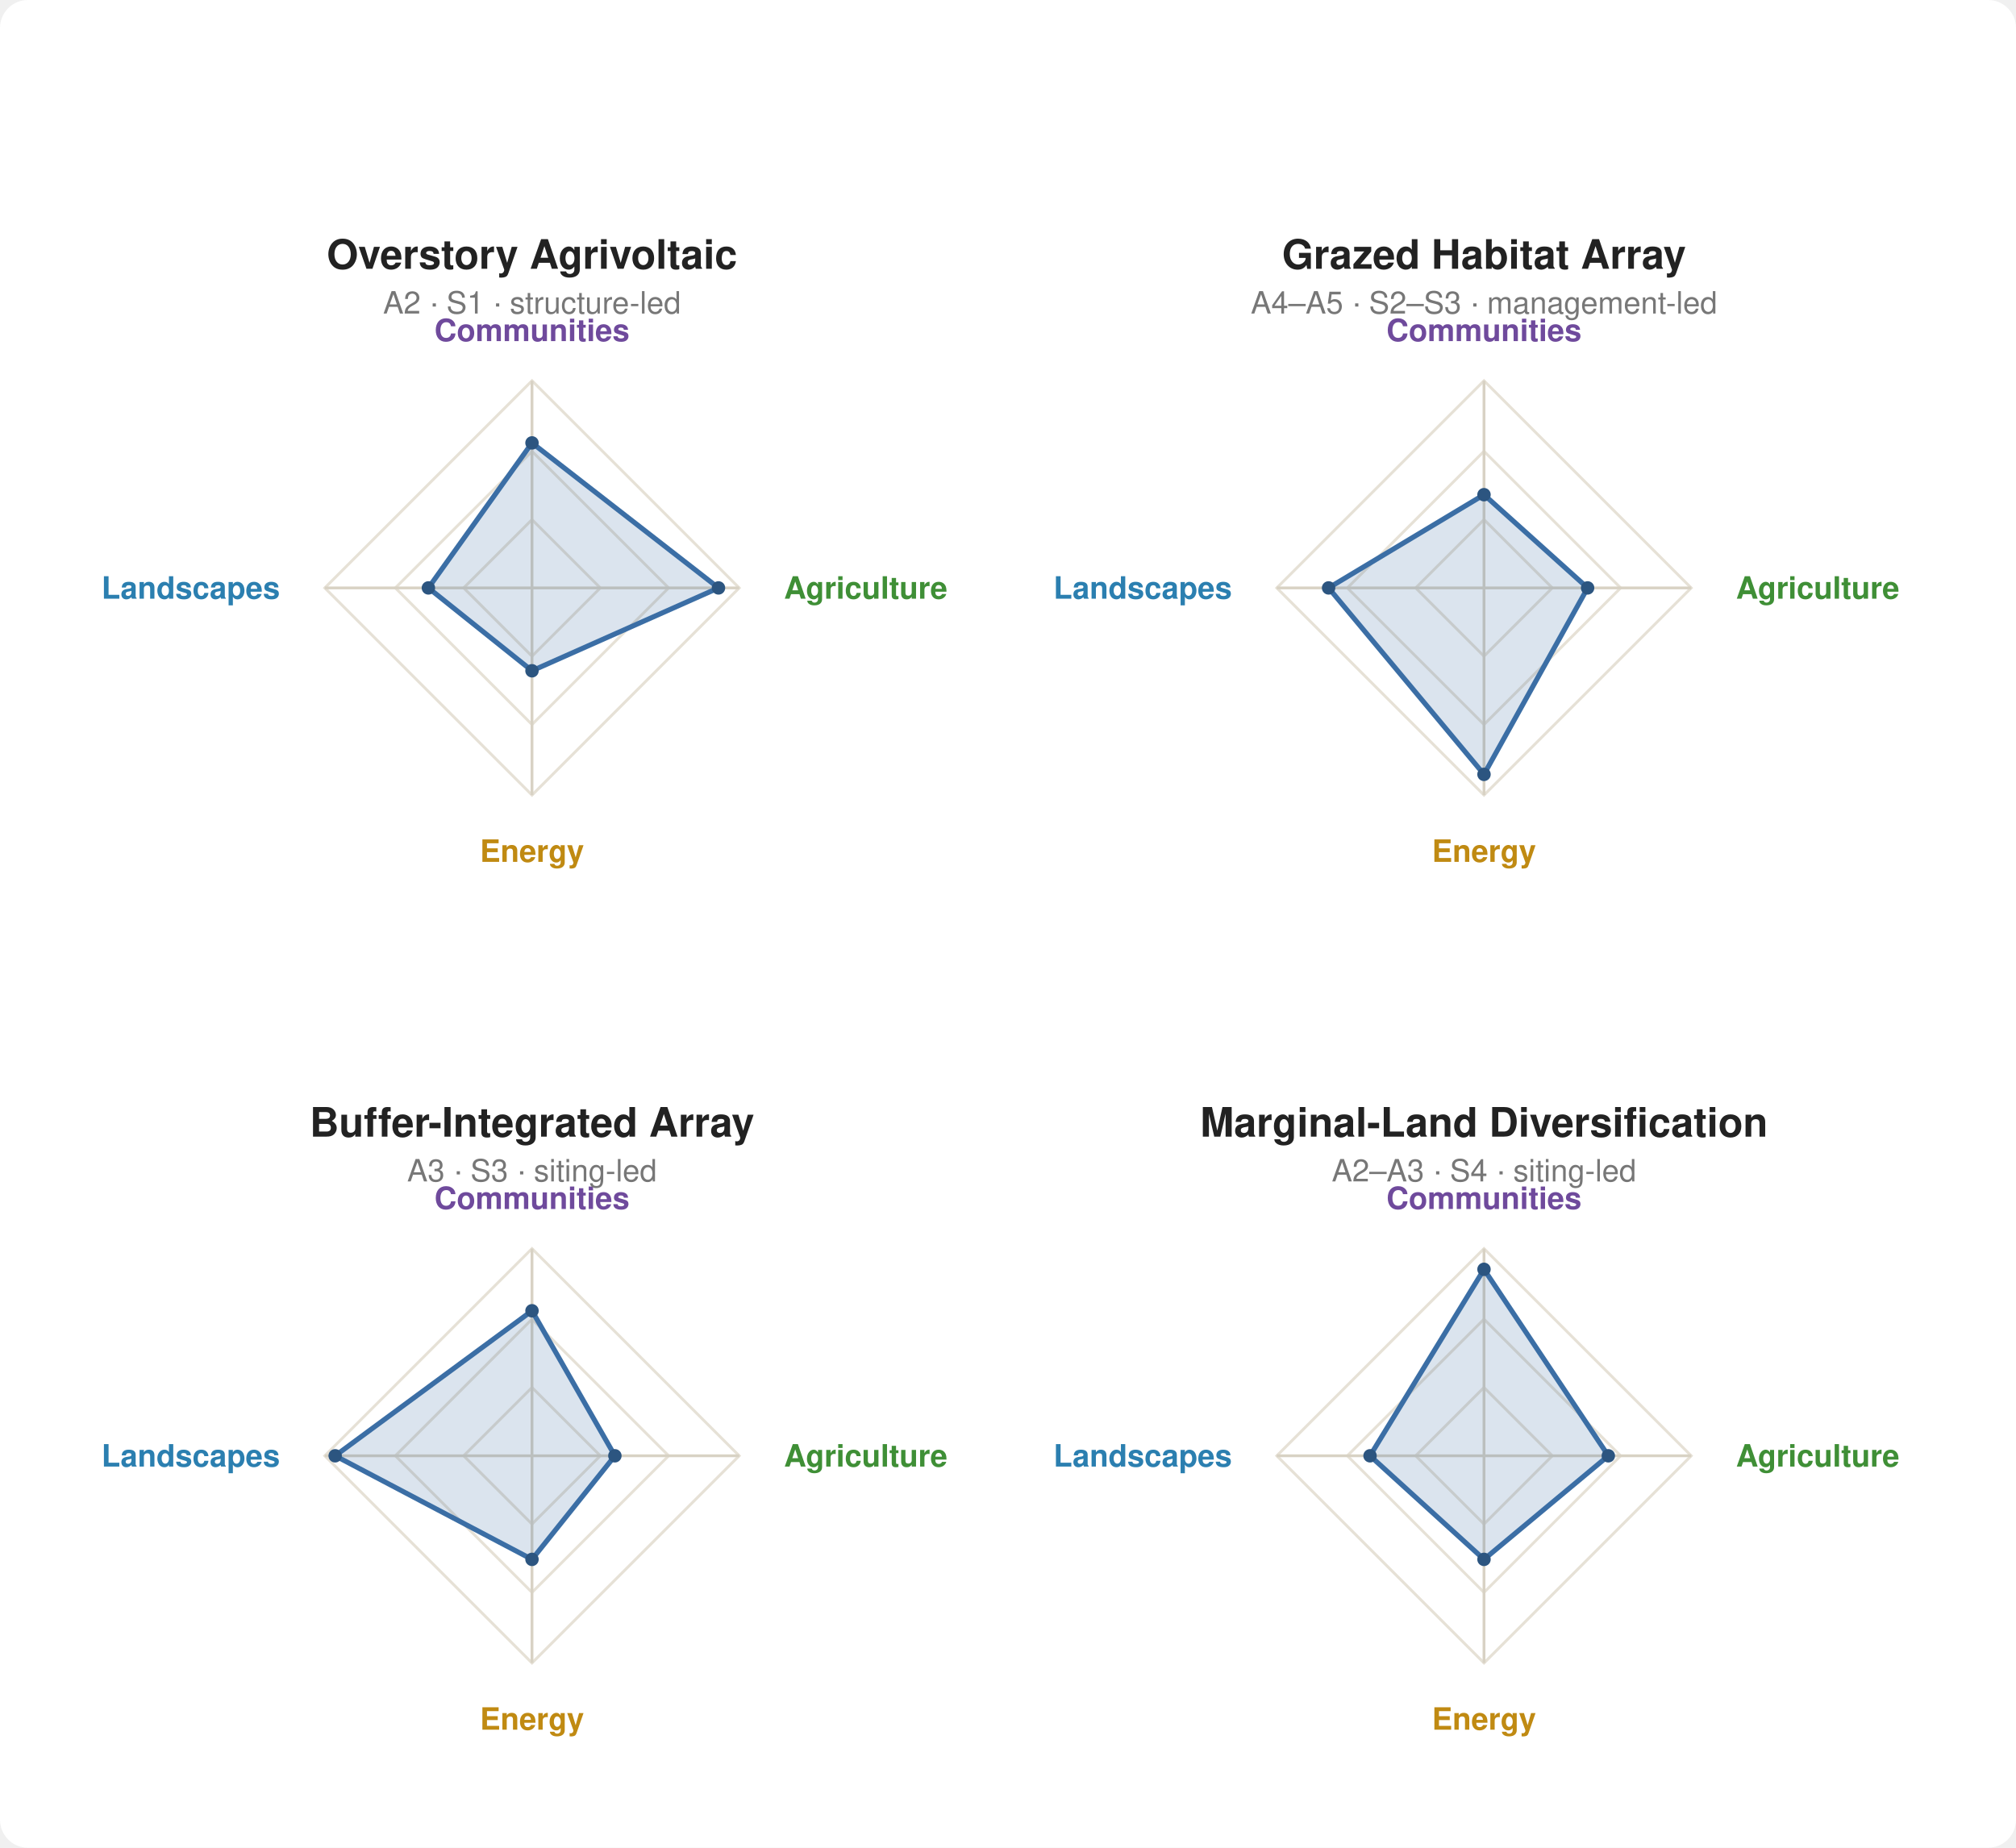
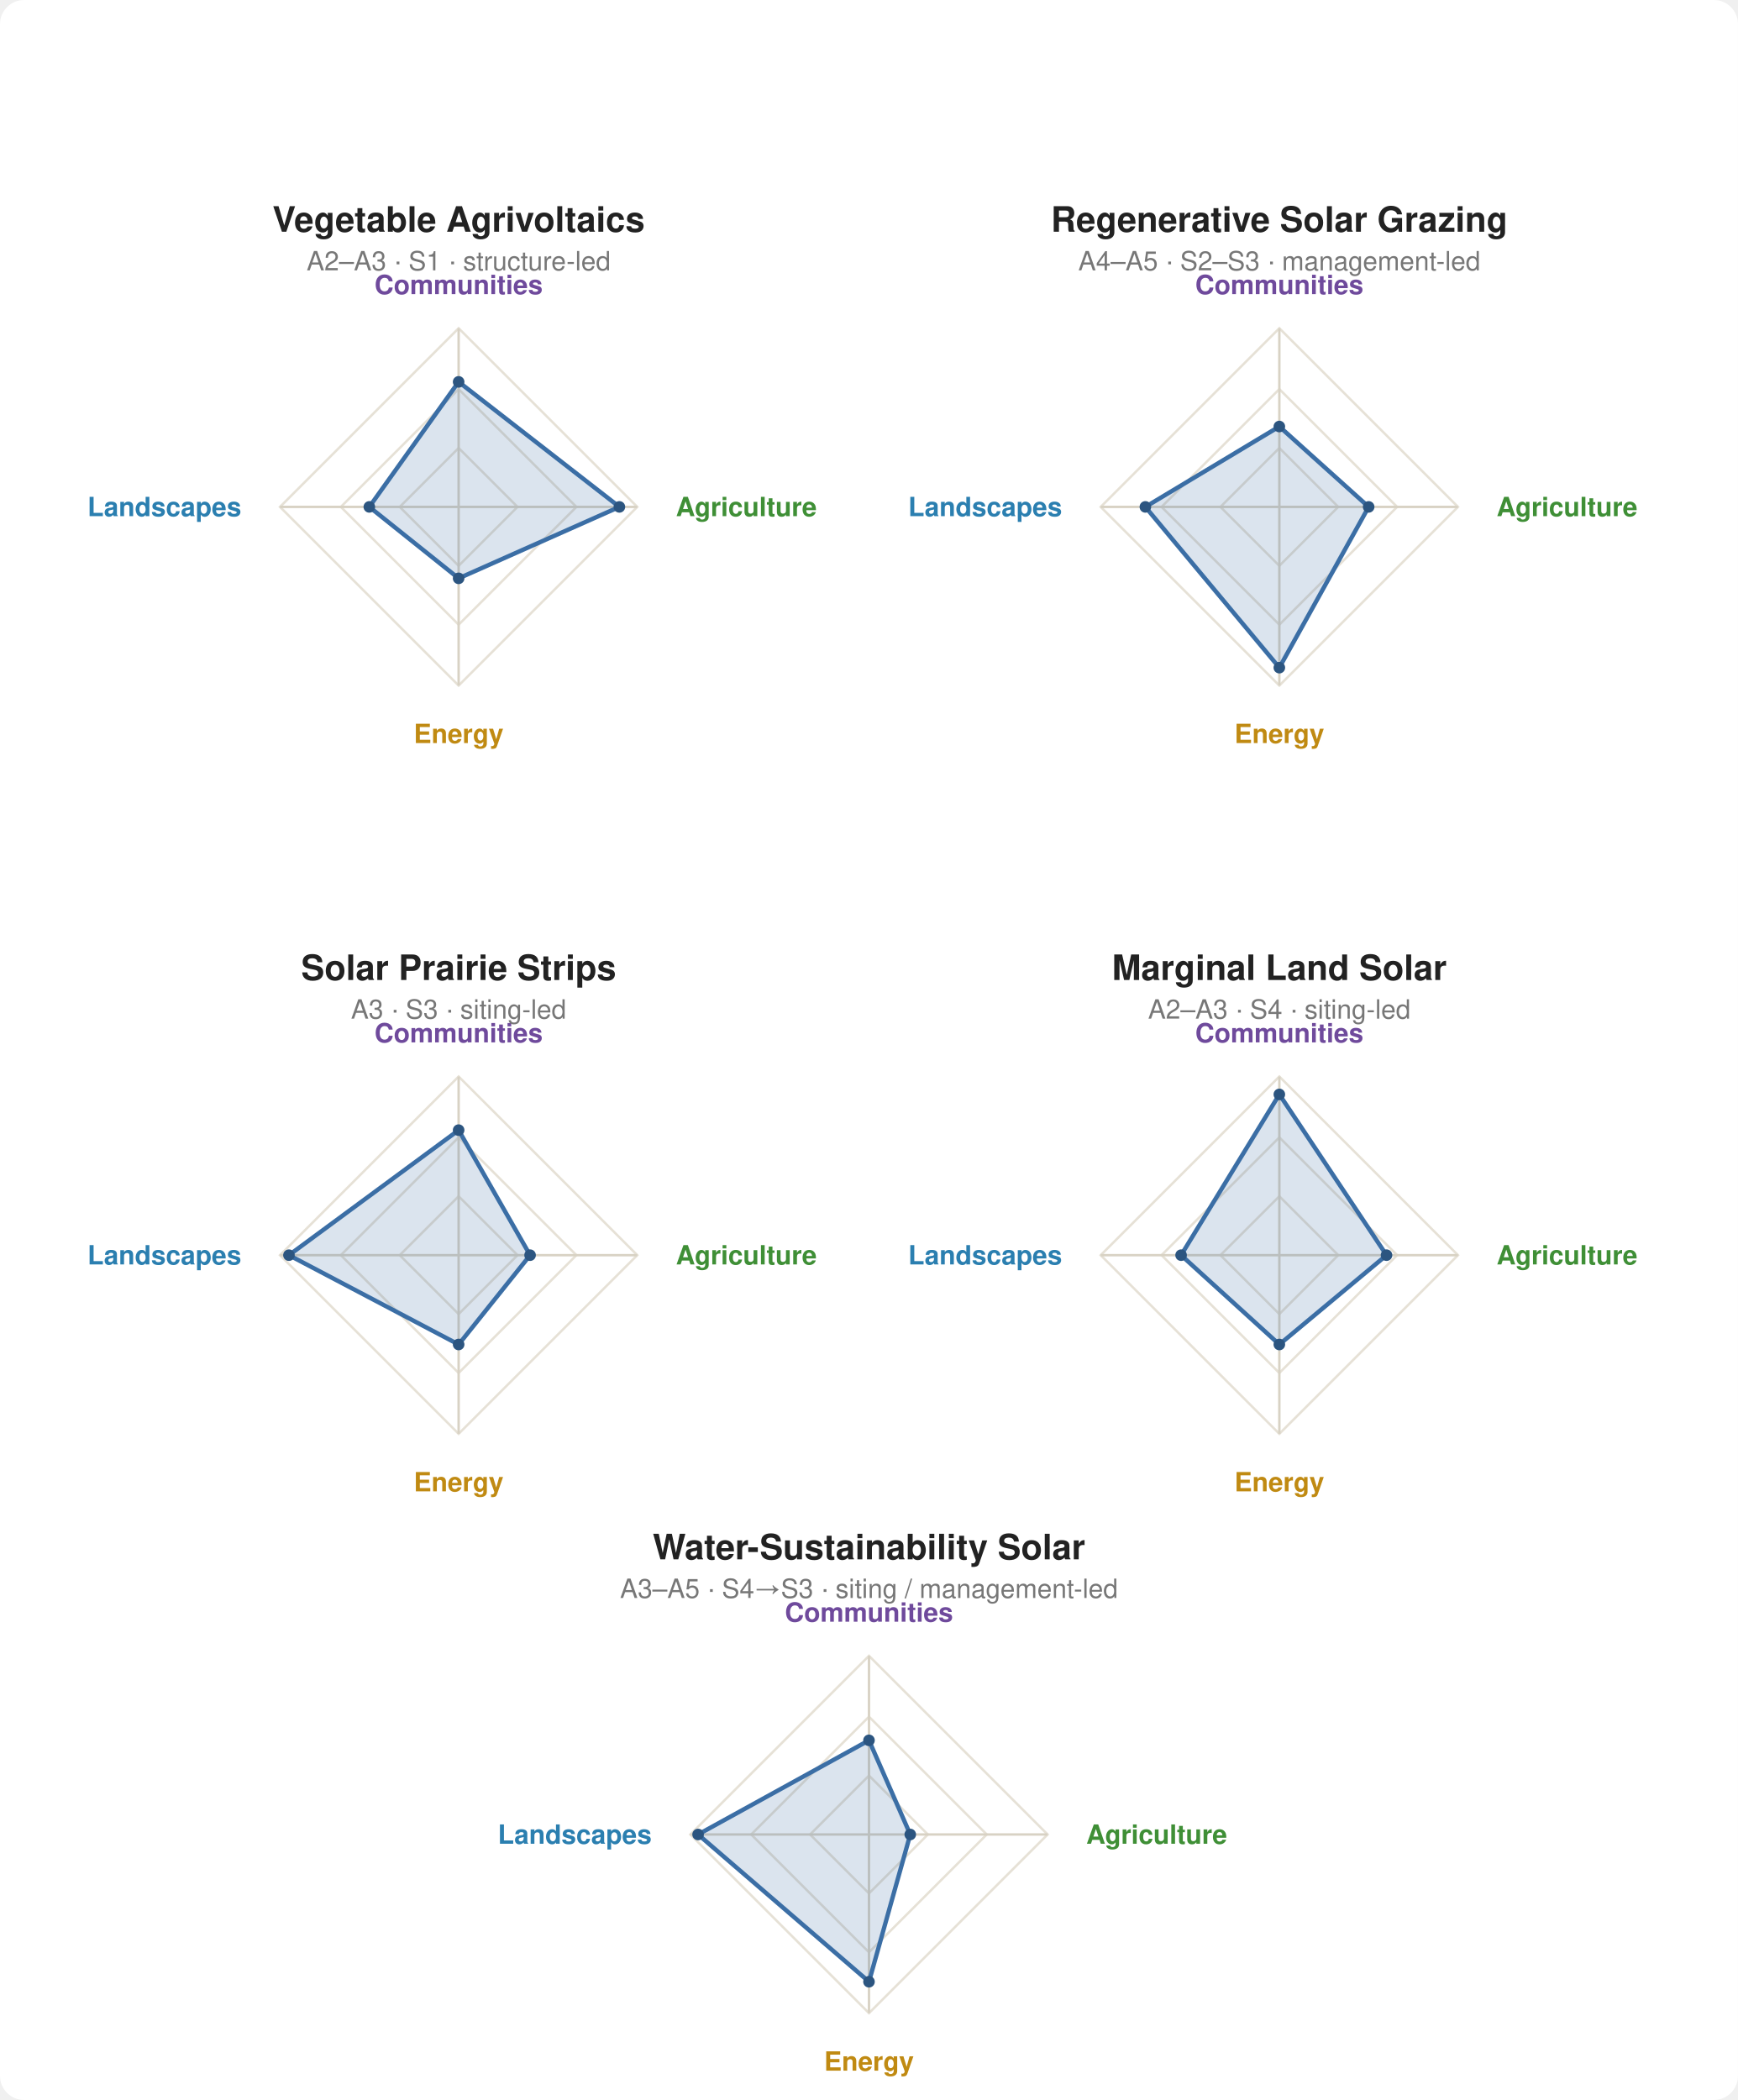
- <svg xmlns="http://www.w3.org/2000/svg" viewBox="0 0 720 660" font-family="Helvetica, Arial, sans-serif">
-   <rect width="720" height="660" rx="10" fill="#ffffff" />
+ <svg xmlns="http://www.w3.org/2000/svg" viewBox="0 0 720 870" font-family="Helvetica, Arial, sans-serif">
+   <rect width="720" height="870" rx="10" fill="#ffffff" />
  <polygon points="190.0,185.6 214.4,210.0 190.0,234.4 165.6,210.0" fill="none" stroke="#e6e1d6" stroke-width="1" />
  <polygon points="190.0,161.2 238.8,210.0 190.0,258.8 141.2,210.0" fill="none" stroke="#e6e1d6" stroke-width="1" />
  <polygon points="190.0,136.0 264.0,210.0 190.0,284.0 116.0,210.0" fill="none" stroke="#e6e1d6" stroke-width="1" />
  <line x1="190" y1="210" x2="190.0" y2="136.0" stroke="#d8d2c4" stroke-width="1" />
  <text x="190" y="118" fill="#6f4a9c" font-size="11" font-weight="600" text-anchor="middle" dominant-baseline="middle">Communities</text>
  <line x1="190" y1="210" x2="264.0" y2="210.0" stroke="#d8d2c4" stroke-width="1" />
  <text x="280" y="210" fill="#3f8f36" font-size="11" font-weight="600" text-anchor="start" dominant-baseline="middle">Agriculture</text>
  <line x1="190" y1="210" x2="190.0" y2="284.0" stroke="#d8d2c4" stroke-width="1" />
  <text x="190" y="304" fill="#c08a12" font-size="11" font-weight="600" text-anchor="middle" dominant-baseline="middle">Energy</text>
  <line x1="190" y1="210" x2="116.0" y2="210.0" stroke="#d8d2c4" stroke-width="1" />
  <text x="100" y="210" fill="#2b7fb0" font-size="11" font-weight="600" text-anchor="end" dominant-baseline="middle">Landscapes</text>
  <polygon points="190.0,158.2 256.6,210.0 190.0,239.6 153.0,210.0" fill="#3b6ea5" fill-opacity="0.18" stroke="#3b6ea5" stroke-width="1.8" />
  <circle cx="190.0" cy="158.2" r="2.4" fill="#2c5580" />
  <circle cx="256.6" cy="210.0" r="2.4" fill="#2c5580" />
  <circle cx="190.0" cy="239.6" r="2.4" fill="#2c5580" />
  <circle cx="153.0" cy="210.0" r="2.4" fill="#2c5580" />
-   <text x="190" y="96" fill="#222" font-size="14.5" font-weight="700" text-anchor="middle">Overstory Agrivoltaic</text>
-   <text x="190" y="112" fill="#777" font-size="11" text-anchor="middle">A2 · S1 · structure-led</text>
+   <text x="190" y="96" fill="#222" font-size="14.5" font-weight="700" text-anchor="middle">Vegetable Agrivoltaics</text>
+   <text x="190" y="112" fill="#777" font-size="11" text-anchor="middle">A2–A3 · S1 · structure-led</text>
  <polygon points="530.0,185.6 554.4,210.0 530.0,234.4 505.6,210.0" fill="none" stroke="#e6e1d6" stroke-width="1" />
  <polygon points="530.0,161.2 578.8,210.0 530.0,258.8 481.2,210.0" fill="none" stroke="#e6e1d6" stroke-width="1" />
  <polygon points="530.0,136.0 604.0,210.0 530.0,284.0 456.0,210.0" fill="none" stroke="#e6e1d6" stroke-width="1" />
  <line x1="530" y1="210" x2="530.0" y2="136.0" stroke="#d8d2c4" stroke-width="1" />
  <text x="530" y="118" fill="#6f4a9c" font-size="11" font-weight="600" text-anchor="middle" dominant-baseline="middle">Communities</text>
  <line x1="530" y1="210" x2="604.0" y2="210.0" stroke="#d8d2c4" stroke-width="1" />
  <text x="620" y="210" fill="#3f8f36" font-size="11" font-weight="600" text-anchor="start" dominant-baseline="middle">Agriculture</text>
  <line x1="530" y1="210" x2="530.0" y2="284.0" stroke="#d8d2c4" stroke-width="1" />
  <text x="530" y="304" fill="#c08a12" font-size="11" font-weight="600" text-anchor="middle" dominant-baseline="middle">Energy</text>
  <line x1="530" y1="210" x2="456.0" y2="210.0" stroke="#d8d2c4" stroke-width="1" />
  <text x="440" y="210" fill="#2b7fb0" font-size="11" font-weight="600" text-anchor="end" dominant-baseline="middle">Landscapes</text>
  <polygon points="530.0,176.7 567.0,210.0 530.0,276.6 474.5,210.0" fill="#3b6ea5" fill-opacity="0.18" stroke="#3b6ea5" stroke-width="1.8" />
  <circle cx="530.0" cy="176.7" r="2.4" fill="#2c5580" />
  <circle cx="567.0" cy="210.0" r="2.4" fill="#2c5580" />
  <circle cx="530.0" cy="276.6" r="2.4" fill="#2c5580" />
  <circle cx="474.5" cy="210.0" r="2.4" fill="#2c5580" />
-   <text x="530" y="96" fill="#222" font-size="14.5" font-weight="700" text-anchor="middle">Grazed Habitat Array</text>
+   <text x="530" y="96" fill="#222" font-size="14.5" font-weight="700" text-anchor="middle">Regenerative Solar Grazing</text>
  <text x="530" y="112" fill="#777" font-size="11" text-anchor="middle">A4–A5 · S2–S3 · management-led</text>
  <polygon points="190.0,495.6 214.4,520.0 190.0,544.4 165.6,520.0" fill="none" stroke="#e6e1d6" stroke-width="1" />
  <polygon points="190.0,471.2 238.8,520.0 190.0,568.8 141.2,520.0" fill="none" stroke="#e6e1d6" stroke-width="1" />
  <polygon points="190.0,446.0 264.0,520.0 190.0,594.0 116.0,520.0" fill="none" stroke="#e6e1d6" stroke-width="1" />
  <line x1="190" y1="520" x2="190.0" y2="446.0" stroke="#d8d2c4" stroke-width="1" />
  <text x="190" y="428" fill="#6f4a9c" font-size="11" font-weight="600" text-anchor="middle" dominant-baseline="middle">Communities</text>
  <line x1="190" y1="520" x2="264.0" y2="520.0" stroke="#d8d2c4" stroke-width="1" />
  <text x="280" y="520" fill="#3f8f36" font-size="11" font-weight="600" text-anchor="start" dominant-baseline="middle">Agriculture</text>
  <line x1="190" y1="520" x2="190.0" y2="594.0" stroke="#d8d2c4" stroke-width="1" />
  <text x="190" y="614" fill="#c08a12" font-size="11" font-weight="600" text-anchor="middle" dominant-baseline="middle">Energy</text>
  <line x1="190" y1="520" x2="116.0" y2="520.0" stroke="#d8d2c4" stroke-width="1" />
  <text x="100" y="520" fill="#2b7fb0" font-size="11" font-weight="600" text-anchor="end" dominant-baseline="middle">Landscapes</text>
  <polygon points="190.0,468.2 219.6,520.0 190.0,557.0 119.7,520.0" fill="#3b6ea5" fill-opacity="0.18" stroke="#3b6ea5" stroke-width="1.8" />
  <circle cx="190.0" cy="468.2" r="2.4" fill="#2c5580" />
  <circle cx="219.6" cy="520.0" r="2.4" fill="#2c5580" />
  <circle cx="190.0" cy="557.0" r="2.4" fill="#2c5580" />
  <circle cx="119.7" cy="520.0" r="2.4" fill="#2c5580" />
-   <text x="190" y="406" fill="#222" font-size="14.5" font-weight="700" text-anchor="middle">Buffer-Integrated Array</text>
+   <text x="190" y="406" fill="#222" font-size="14.5" font-weight="700" text-anchor="middle">Solar Prairie Strips</text>
  <text x="190" y="422" fill="#777" font-size="11" text-anchor="middle">A3 · S3 · siting-led</text>
  <polygon points="530.0,495.6 554.4,520.0 530.0,544.4 505.6,520.0" fill="none" stroke="#e6e1d6" stroke-width="1" />
  <polygon points="530.0,471.2 578.8,520.0 530.0,568.8 481.2,520.0" fill="none" stroke="#e6e1d6" stroke-width="1" />
  <polygon points="530.0,446.0 604.0,520.0 530.0,594.0 456.0,520.0" fill="none" stroke="#e6e1d6" stroke-width="1" />
  <line x1="530" y1="520" x2="530.0" y2="446.0" stroke="#d8d2c4" stroke-width="1" />
  <text x="530" y="428" fill="#6f4a9c" font-size="11" font-weight="600" text-anchor="middle" dominant-baseline="middle">Communities</text>
  <line x1="530" y1="520" x2="604.0" y2="520.0" stroke="#d8d2c4" stroke-width="1" />
  <text x="620" y="520" fill="#3f8f36" font-size="11" font-weight="600" text-anchor="start" dominant-baseline="middle">Agriculture</text>
  <line x1="530" y1="520" x2="530.0" y2="594.0" stroke="#d8d2c4" stroke-width="1" />
  <text x="530" y="614" fill="#c08a12" font-size="11" font-weight="600" text-anchor="middle" dominant-baseline="middle">Energy</text>
  <line x1="530" y1="520" x2="456.0" y2="520.0" stroke="#d8d2c4" stroke-width="1" />
  <text x="440" y="520" fill="#2b7fb0" font-size="11" font-weight="600" text-anchor="end" dominant-baseline="middle">Landscapes</text>
  <polygon points="530.0,453.4 574.4,520.0 530.0,557.0 489.3,520.0" fill="#3b6ea5" fill-opacity="0.18" stroke="#3b6ea5" stroke-width="1.8" />
  <circle cx="530.0" cy="453.4" r="2.4" fill="#2c5580" />
  <circle cx="574.4" cy="520.0" r="2.4" fill="#2c5580" />
  <circle cx="530.0" cy="557.0" r="2.4" fill="#2c5580" />
  <circle cx="489.3" cy="520.0" r="2.4" fill="#2c5580" />
-   <text x="530" y="406" fill="#222" font-size="14.5" font-weight="700" text-anchor="middle">Marginal-Land Diversification</text>
+   <text x="530" y="406" fill="#222" font-size="14.5" font-weight="700" text-anchor="middle">Marginal Land Solar</text>
  <text x="530" y="422" fill="#777" font-size="11" text-anchor="middle">A2–A3 · S4 · siting-led</text>
+   <polygon points="360,735.6 384.4,760 360,784.4 335.6,760" fill="none" stroke="#e6e1d6" stroke-width="1" />
+   <polygon points="360,711.2 408.8,760 360,808.8 311.2,760" fill="none" stroke="#e6e1d6" stroke-width="1" />
+   <polygon points="360,686 434,760 360,834 286,760" fill="none" stroke="#e6e1d6" stroke-width="1" />
+   <line x1="360" y1="760" x2="360" y2="686" stroke="#d8d2c4" stroke-width="1" />
+   <text x="360" y="668" fill="#6f4a9c" font-size="11" font-weight="600" text-anchor="middle" dominant-baseline="middle">Communities</text>
+   <line x1="360" y1="760" x2="434" y2="760" stroke="#d8d2c4" stroke-width="1" />
+   <text x="450" y="760" fill="#3f8f36" font-size="11" font-weight="600" text-anchor="start" dominant-baseline="middle">Agriculture</text>
+   <line x1="360" y1="760" x2="360" y2="834" stroke="#d8d2c4" stroke-width="1" />
+   <text x="360" y="854" fill="#c08a12" font-size="11" font-weight="600" text-anchor="middle" dominant-baseline="middle">Energy</text>
+   <line x1="360" y1="760" x2="286" y2="760" stroke="#d8d2c4" stroke-width="1" />
+   <text x="270" y="760" fill="#2b7fb0" font-size="11" font-weight="600" text-anchor="end" dominant-baseline="middle">Landscapes</text>
+   <polygon points="360,721 377.1,760 360,821 289.2,760" fill="#3b6ea5" fill-opacity="0.18" stroke="#3b6ea5" stroke-width="1.8" />
+   <circle cx="360" cy="721" r="2.4" fill="#2c5580" />
+   <circle cx="377.1" cy="760" r="2.4" fill="#2c5580" />
+   <circle cx="360" cy="821" r="2.4" fill="#2c5580" />
+   <circle cx="289.2" cy="760" r="2.4" fill="#2c5580" />
+   <text x="360" y="646" fill="#222" font-size="14.5" font-weight="700" text-anchor="middle">Water-Sustainability Solar</text>
+   <text x="360" y="662" fill="#777" font-size="11" text-anchor="middle">A3–A5 · S4→S3 · siting / management-led</text>
</svg>
